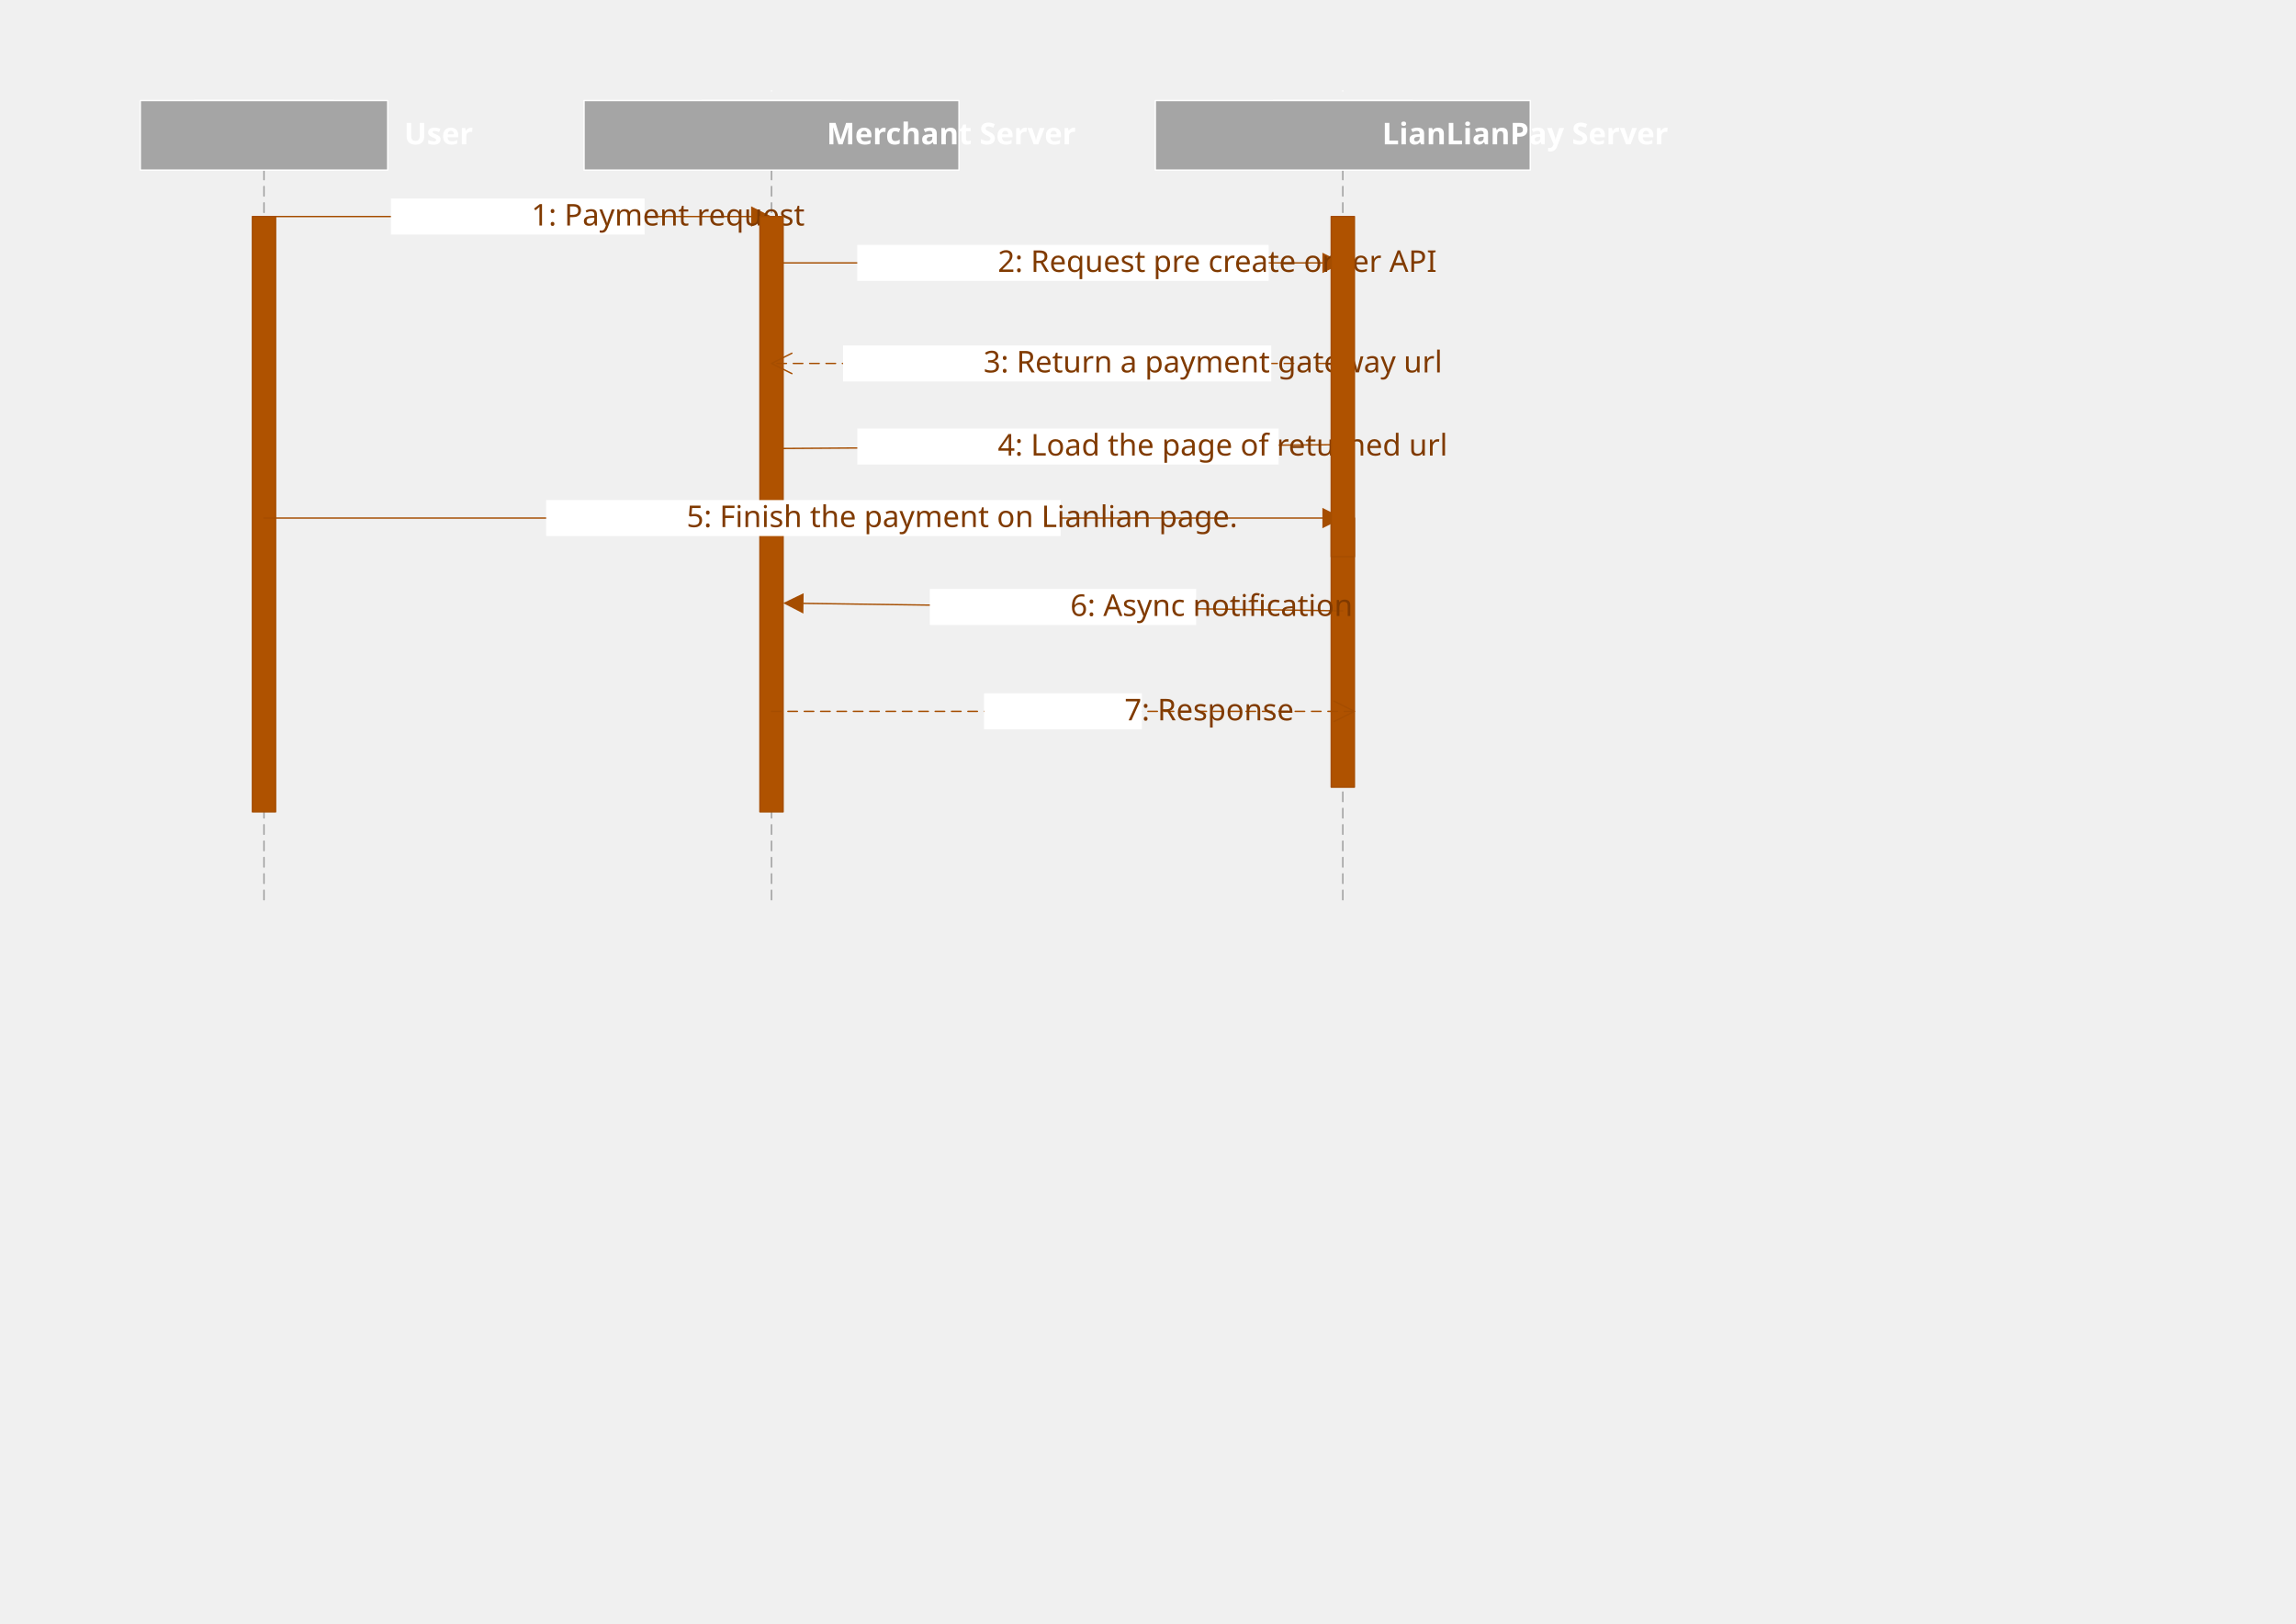
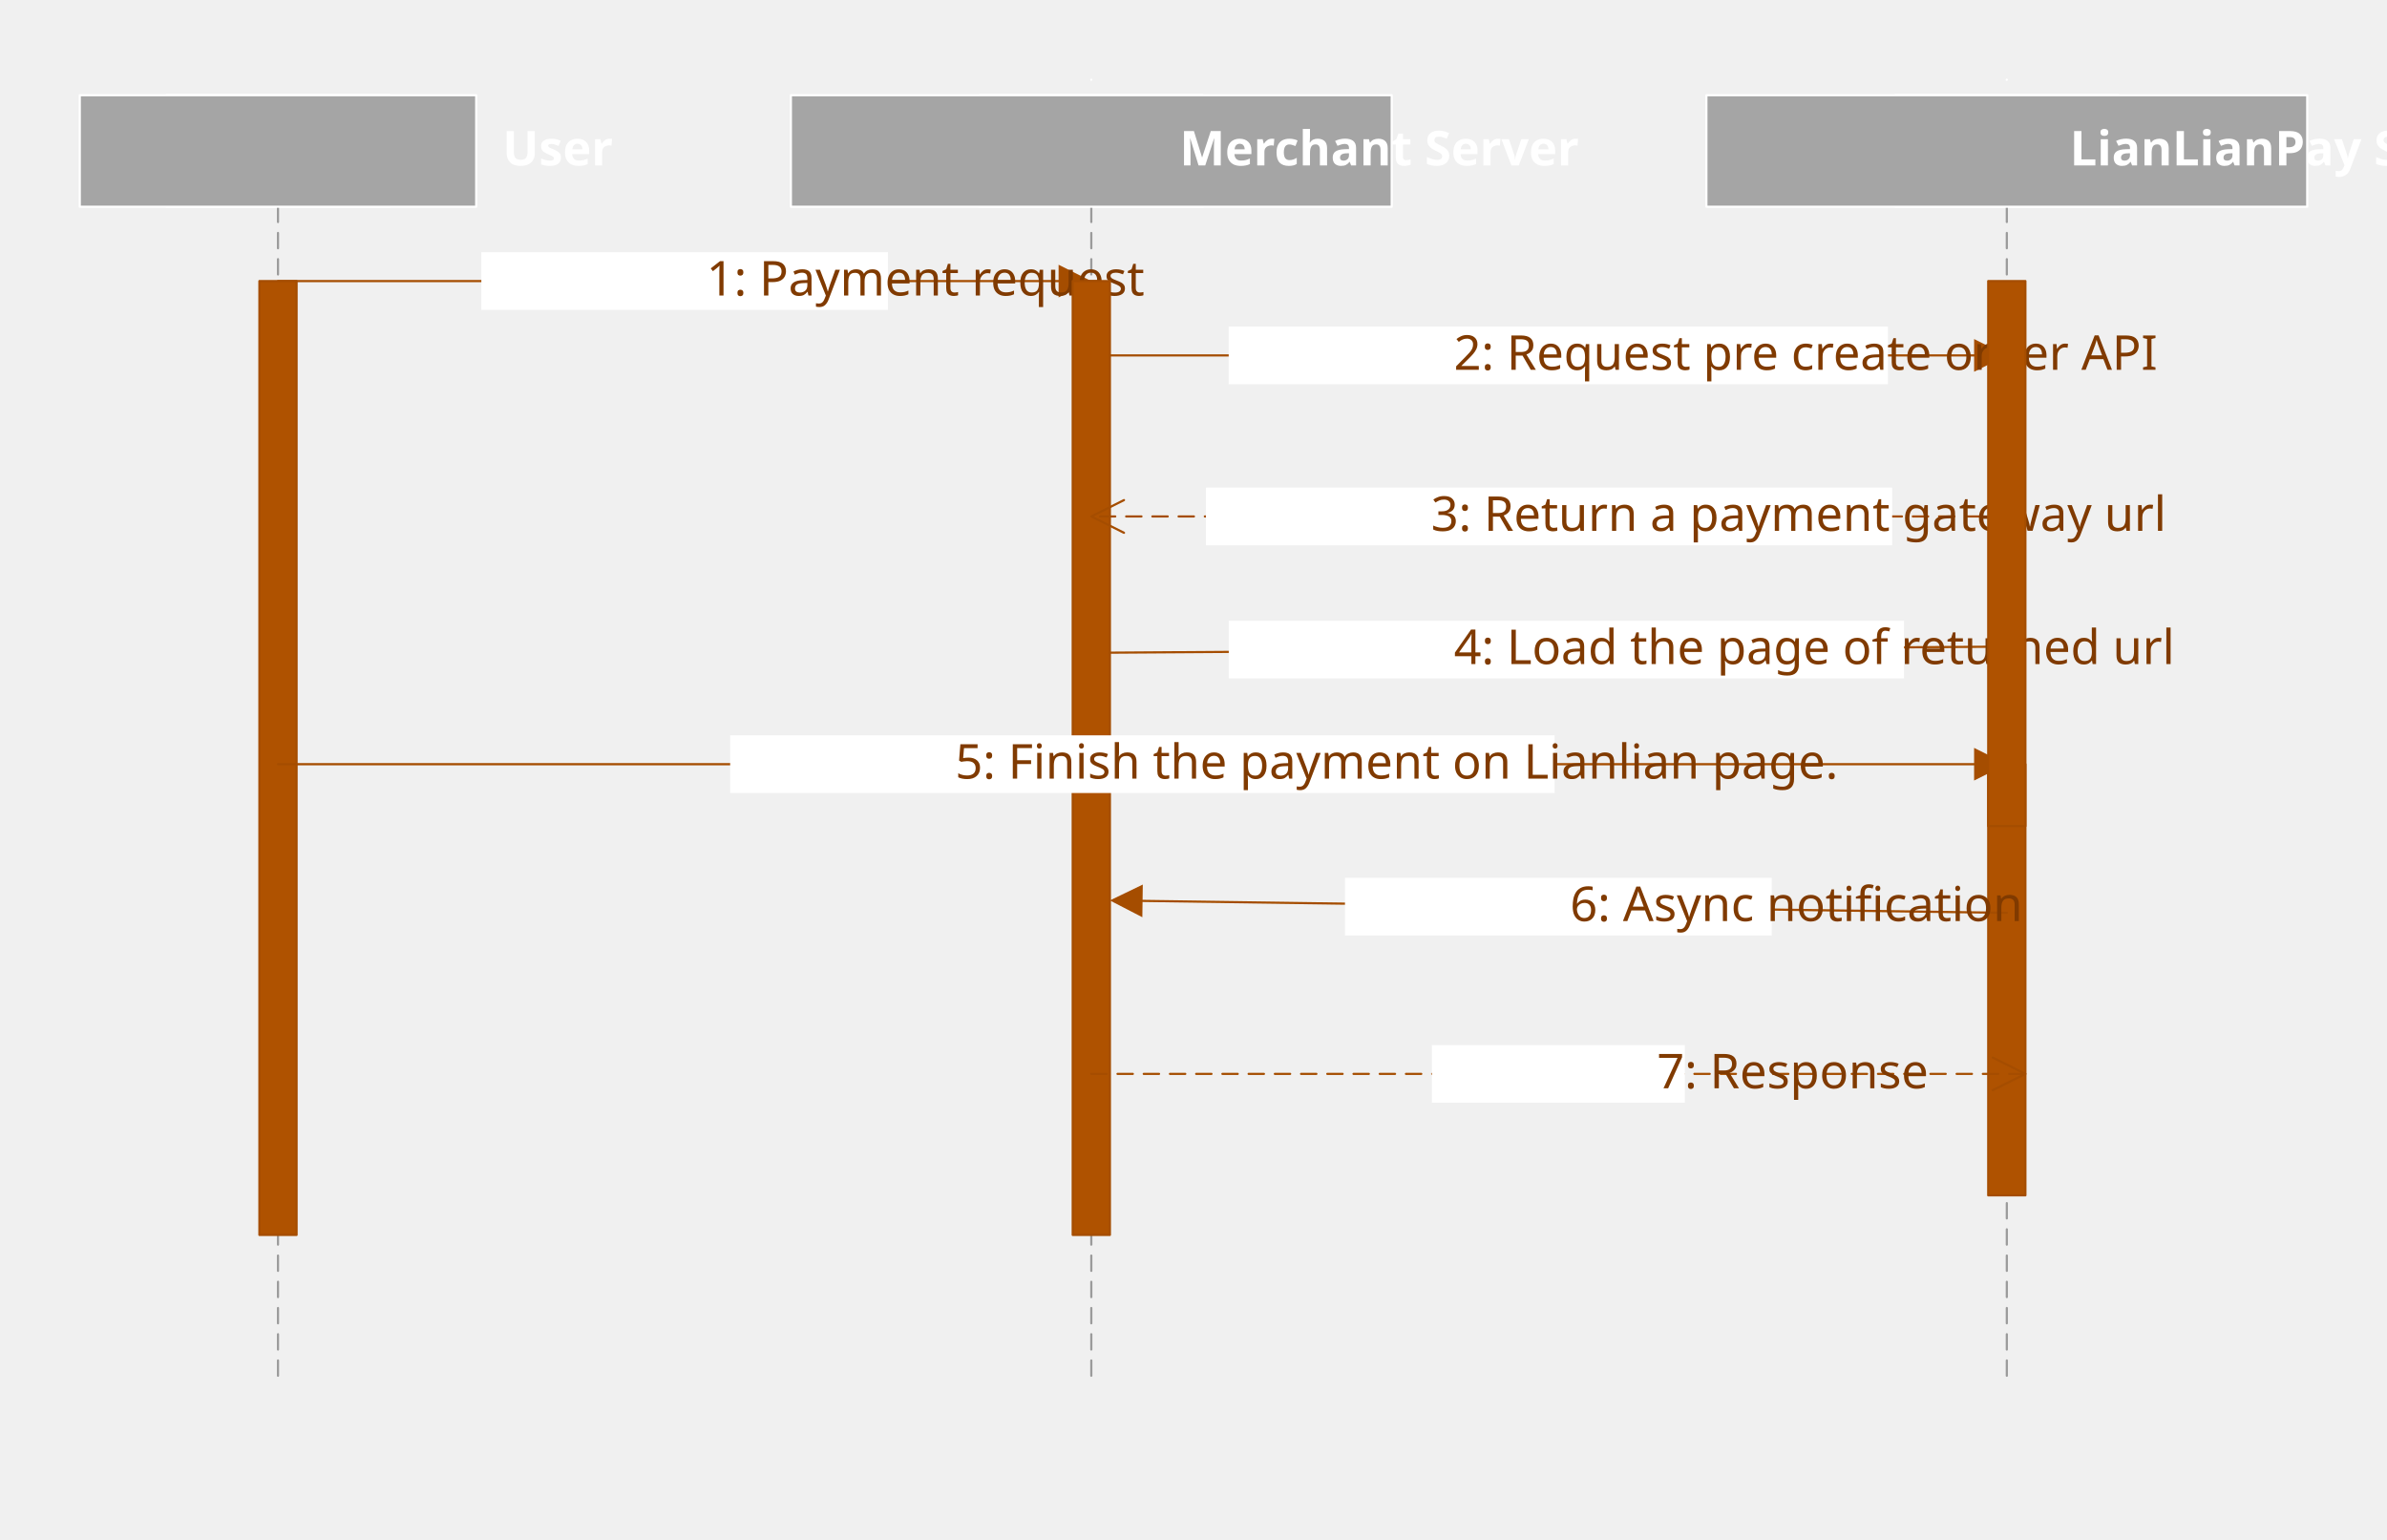
- <svg xmlns="http://www.w3.org/2000/svg" xmlns:ns1="http://schemas.microsoft.com/visio/2003/SVGExtensions/" xmlns:xlink="http://www.w3.org/1999/xlink" width="11.693in" height="8.268in" viewBox="0 0 841.89 595.276" xml:space="preserve" color-interpolation-filters="sRGB" class="st11">
+ <svg xmlns="http://www.w3.org/2000/svg" xmlns:ns1="http://schemas.microsoft.com/visio/2003/SVGExtensions/" xmlns:xlink="http://www.w3.org/1999/xlink" width="7.586in" height="4.892in" viewBox="0 0 546.169 352.212" xml:space="preserve" color-interpolation-filters="sRGB" class="st11">
  <ns1:documentProperties ns1:langID="2052" ns1:metric="true" ns1:viewMarkup="false">
    <ns1:userDefs>
      <ns1:ud ns1:nameU="msvNoAutoConnect" ns1:prompt="" ns1:val="VT0(1):26" />
    </ns1:userDefs>
  </ns1:documentProperties>
  <style type="text/css">
	
		.st1 {fill:#a5a5a5;stroke:#ffffff;stroke-linecap:round;stroke-linejoin:round;stroke-width:0.5}
		.st2 {stroke:#9b9b9b;stroke-dasharray:3.5,2.5;stroke-linecap:round;stroke-linejoin:round;stroke-width:0.5}
		.st3 {fill:#ffffff;font-family:Segoe UI;font-size:0.917em;font-weight:bold}
		.st4 {marker-end:url(#mrkr4-43);stroke:#a54d00;stroke-linecap:round;stroke-linejoin:round;stroke-width:0.5}
		.st5 {fill:#a54d00;fill-opacity:1;stroke:#a54d00;stroke-opacity:1;stroke-width:0.134}
		.st6 {fill:#ffffff;stroke:none;stroke-linecap:butt;stroke-width:7.2}
		.st7 {fill:#803a00;font-family:Segoe UI;font-size:0.917em}
		.st8 {fill:#af5200;stroke:#a54d00;stroke-linecap:round;stroke-linejoin:round;stroke-width:0.5}
		.st9 {marker-end:url(#mrkr3-62);stroke:#a54d00;stroke-dasharray:3.5,2.5;stroke-linecap:round;stroke-linejoin:round;stroke-width:0.5}
		.st10 {fill:#ffffff;stroke:none;stroke-linecap:butt}
		.st11 {fill:none;fill-rule:evenodd;font-size:12px;overflow:visible;stroke-linecap:square;stroke-miterlimit:3}
	
	</style>
  <defs id="Markers">
    <g id="lend4">
      <path d="M 2 1 L 0 0 L 2 -1 L 2 1 " style="stroke:none" />
    </g>
    <marker id="mrkr4-43" class="st5" ns1:arrowType="4" ns1:arrowSize="3" ns1:setback="14.96" refX="-14.96" orient="auto" markerUnits="strokeWidth" overflow="visible">
      <use xlink:href="#lend4" transform="scale(-7.48,-7.48) " />
    </marker>
    <g id="lend3">
      <path d="M 2 1 L 0 0 L 2 -1 " style="stroke-linecap:round;stroke-linejoin:round;fill:none" />
    </g>
    <marker id="mrkr3-62" class="st5" ns1:arrowType="3" ns1:arrowSize="3" orient="auto" markerUnits="strokeWidth" overflow="visible">
      <use xlink:href="#lend3" transform="scale(-7.48,-7.48) " />
    </marker>
  </defs>
  <g ns1:mID="6" ns1:index="1" ns1:groupContext="foregroundPage">
    <ns1:userDefs>
      <ns1:ud ns1:nameU="msvThemeOrder" ns1:val="VT0(0):26" />
    </ns1:userDefs>
    <ns1:pageProperties ns1:drawingScale="0.0393701" ns1:pageScale="0.0393701" ns1:drawingUnits="24" ns1:shadowOffsetX="8.50394" ns1:shadowOffsetY="-8.50394" />
    <ns1:layer ns1:name="连接线" ns1:index="0" />
-     <g id="group38-1" transform="translate(51.4488,-532.913)" ns1:mID="38" ns1:groupContext="group">
+     <g id="group38-1" transform="translate(18.25,-304.907)" ns1:mID="38" ns1:groupContext="group">
      <ns1:userDefs>
        <ns1:ud ns1:nameU="visVersion" ns1:prompt="" ns1:val="VT0(15):26" />
        <ns1:ud ns1:nameU="ShowActor" ns1:prompt="" ns1:val="VT0(1):5" />
        <ns1:ud ns1:nameU="ShowDestruction" ns1:prompt="" ns1:val="VT0(0):5" />
      </ns1:userDefs>
      <g id="shape39-2" ns1:mID="39" ns1:groupContext="shape" transform="translate(19.8425,0)">
-         <rect x="0" y="569.764" width="51.024" height="25.512" class="st1" />
+         <rect x="0" y="326.7" width="51.024" height="25.512" class="st1" />
      </g>
      <g id="shape41-4" ns1:mID="41" ns1:groupContext="shape" transform="translate(30.2362,286.907)">
				</g>
-       <g id="shape42-6" ns1:mID="42" ns1:groupContext="shape" transform="translate(640.63,595.276) rotate(90)">
-         <path d="M0 595.28 L269.29 595.28" class="st2" />
+       <g id="shape42-6" ns1:mID="42" ns1:groupContext="shape" transform="translate(397.566,352.212) rotate(90)">
+         <path d="M0 352.21 L269.29 352.21" class="st2" />
      </g>
      <g id="shape38-9" ns1:mID="38" ns1:groupContext="groupContent">
        <ns1:textBlock ns1:margins="rect(4,4,4,4)" ns1:tabSpace="42.5197" />
-         <ns1:textRect cx="45.354" cy="582.52" width="90.71" height="25.512" />
-         <rect x="0" y="569.764" width="90.709" height="25.512" class="st1" />
-         <text x="33.79" y="585.82" class="st3" ns1:langID="2052">
+         <ns1:textRect cx="45.354" cy="339.456" width="90.71" height="25.512" />
+         <rect x="0" y="326.7" width="90.709" height="25.512" class="st1" />
+         <text x="33.79" y="342.76" class="st3" ns1:langID="2052">
          <ns1:paragraph ns1:horizAlign="1" />
          <ns1:tabList />User</text>
      </g>
    </g>
-     <g id="group43-12" transform="translate(214.157,-532.913)" ns1:mID="43" ns1:groupContext="group">
+     <g id="group43-12" transform="translate(180.959,-304.907)" ns1:mID="43" ns1:groupContext="group">
      <ns1:userDefs>
        <ns1:ud ns1:nameU="visVersion" ns1:prompt="" ns1:val="VT0(15):26" />
        <ns1:ud ns1:nameU="ShowActor" ns1:prompt="" ns1:val="VT0(0):5" />
        <ns1:ud ns1:nameU="ShowDestruction" ns1:prompt="" ns1:val="VT0(0):5" />
      </ns1:userDefs>
      <g id="shape44-13" ns1:mID="44" ns1:groupContext="shape" transform="translate(43.2283,0)">
-         <rect x="0" y="569.764" width="51.024" height="25.512" class="st1" />
+         <rect x="0" y="326.7" width="51.024" height="25.512" class="st1" />
      </g>
      <g id="shape45-15" ns1:mID="45" ns1:groupContext="shape" transform="translate(60.2362,-29.0551)">
-         <path d="M8.5 595.28 a0 0 0 1 1 0 0 a0 0 0 1 1 0 0 Z" class="st1" />
+         <path d="M8.5 352.21 a0 0 0 1 1 0 0 a0 0 0 1 1 0 0 Z" class="st1" />
      </g>
      <g id="shape46-17" ns1:mID="46" ns1:groupContext="shape" transform="translate(45.8268,286.907)">
				</g>
-       <g id="shape47-19" ns1:mID="47" ns1:groupContext="shape" transform="translate(664.016,595.276) rotate(90)">
-         <path d="M0 595.28 L269.29 595.28" class="st2" />
+       <g id="shape47-19" ns1:mID="47" ns1:groupContext="shape" transform="translate(420.952,352.212) rotate(90)">
+         <path d="M0 352.21 L269.29 352.21" class="st2" />
      </g>
      <g id="shape43-22" ns1:mID="43" ns1:groupContext="groupContent">
        <ns1:textBlock ns1:margins="rect(4,4,4,4)" ns1:tabSpace="42.5197" />
-         <ns1:textRect cx="68.74" cy="582.52" width="137.49" height="25.512" />
-         <rect x="0" y="569.764" width="137.48" height="25.512" class="st1" />
-         <text x="26.02" y="585.82" class="st3" ns1:langID="2052">
+         <ns1:textRect cx="68.74" cy="339.456" width="137.49" height="25.512" />
+         <rect x="0" y="326.7" width="137.48" height="25.512" class="st1" />
+         <text x="26.02" y="342.76" class="st3" ns1:langID="2052">
          <ns1:paragraph ns1:horizAlign="1" />
          <ns1:tabList />Merchant Server  </text>
      </g>
    </g>
-     <g id="group54-25" transform="translate(423.638,-532.913)" ns1:mID="54" ns1:groupContext="group">
+     <g id="group54-25" transform="translate(390.439,-304.907)" ns1:mID="54" ns1:groupContext="group">
      <ns1:userDefs>
        <ns1:ud ns1:nameU="visVersion" ns1:prompt="" ns1:val="VT0(15):26" />
        <ns1:ud ns1:nameU="ShowActor" ns1:prompt="" ns1:val="VT0(0):5" />
        <ns1:ud ns1:nameU="ShowDestruction" ns1:prompt="" ns1:val="VT0(0):5" />
      </ns1:userDefs>
      <g id="shape55-26" ns1:mID="55" ns1:groupContext="shape" transform="translate(43.2283,0)">
-         <rect x="0" y="569.764" width="51.024" height="25.512" class="st1" />
+         <rect x="0" y="326.7" width="51.024" height="25.512" class="st1" />
      </g>
      <g id="shape56-28" ns1:mID="56" ns1:groupContext="shape" transform="translate(60.2362,-29.0551)">
-         <path d="M8.5 595.28 a0 0 0 1 1 0 0 a0 0 0 1 1 0 0 Z" class="st1" />
+         <path d="M8.5 352.21 a0 0 0 1 1 0 0 a0 0 0 1 1 0 0 Z" class="st1" />
      </g>
      <g id="shape57-30" ns1:mID="57" ns1:groupContext="shape" transform="translate(45.8268,286.907)">
				</g>
-       <g id="shape58-32" ns1:mID="58" ns1:groupContext="shape" transform="translate(664.016,595.276) rotate(90)">
-         <path d="M0 595.28 L269.29 595.28" class="st2" />
+       <g id="shape58-32" ns1:mID="58" ns1:groupContext="shape" transform="translate(420.952,352.212) rotate(90)">
+         <path d="M0 352.21 L269.29 352.21" class="st2" />
      </g>
      <g id="shape54-35" ns1:mID="54" ns1:groupContext="groupContent">
        <ns1:textBlock ns1:margins="rect(4,4,4,4)" ns1:tabSpace="42.5197" />
-         <ns1:textRect cx="68.74" cy="582.52" width="137.49" height="25.512" />
-         <rect x="0" y="569.764" width="137.48" height="25.512" class="st1" />
-         <text x="20.21" y="585.82" class="st3" ns1:langID="2052">
+         <ns1:textRect cx="68.74" cy="339.456" width="137.49" height="25.512" />
+         <rect x="0" y="326.7" width="137.48" height="25.512" class="st1" />
+         <text x="20.21" y="342.76" class="st3" ns1:langID="2052">
          <ns1:paragraph ns1:horizAlign="1" />
          <ns1:tabList />LianLianPay Server</text>
      </g>
    </g>
-     <g id="shape64-38" ns1:mID="64" ns1:groupContext="shape" ns1:layerMember="0" transform="translate(96.8031,-508.819)">
-       <ns1:userDefs>
-         <ns1:ud ns1:nameU="IsReturn" ns1:prompt="" ns1:val="VT0(0):5" />
-         <ns1:ud ns1:nameU="IsAsync" ns1:prompt="" ns1:val="VT0(0):26" />
-         <ns1:ud ns1:nameU="IsSelfMessage" ns1:prompt="" ns1:val="VT0(0):5" />
-         <ns1:ud ns1:nameU="visVersion" ns1:prompt="" ns1:val="VT0(15):26" />
-       </ns1:userDefs>
-       <ns1:textBlock ns1:margins="rect(4,4,4,4)" ns1:tabSpace="42.5197" />
-       <ns1:textRect cx="93.047" cy="588.189" width="104.05" height="21.204" />
-       <path d="M0 588.19 L178.61 588.19" class="st4" />
-       <rect ns1:rectContext="textBkgnd" x="46.533" y="581.589" width="93.028" height="13.2" class="st6" />
-       <text x="46.53" y="591.49" class="st7" ns1:langID="2052">
+     <g id="shape64-38" ns1:mID="64" ns1:groupContext="shape" ns1:layerMember="0" transform="translate(63.6043,-280.812)">
+       <ns1:userDefs>
+         <ns1:ud ns1:nameU="IsReturn" ns1:prompt="" ns1:val="VT0(0):5" />
+         <ns1:ud ns1:nameU="IsAsync" ns1:prompt="" ns1:val="VT0(0):26" />
+         <ns1:ud ns1:nameU="IsSelfMessage" ns1:prompt="" ns1:val="VT0(0):5" />
+         <ns1:ud ns1:nameU="visVersion" ns1:prompt="" ns1:val="VT0(15):26" />
+       </ns1:userDefs>
+       <ns1:textBlock ns1:margins="rect(4,4,4,4)" ns1:tabSpace="42.5197" />
+       <ns1:textRect cx="93.047" cy="345.125" width="104.05" height="21.204" />
+       <path d="M0 345.13 L178.61 345.13" class="st4" />
+       <rect ns1:rectContext="textBkgnd" x="46.533" y="338.525" width="93.028" height="13.2" class="st6" />
+       <text x="46.53" y="348.43" class="st7" ns1:langID="2052">
        <ns1:paragraph ns1:horizAlign="1" />
        <ns1:tabList />1: Payment request</text>
    </g>
-     <g id="shape65-46" ns1:mID="65" ns1:groupContext="shape" transform="translate(-494.22,297.638) rotate(-90)">
-       <ns1:userDefs>
-         <ns1:ud ns1:nameU="visVersion" ns1:prompt="" ns1:val="VT0(15):26" />
-       </ns1:userDefs>
-       <rect x="0" y="586.772" width="218.268" height="8.504" class="st8" />
-     </g>
-     <g id="shape66-48" ns1:mID="66" ns1:groupContext="shape" transform="translate(-308.126,297.638) rotate(-90)">
-       <ns1:userDefs>
-         <ns1:ud ns1:nameU="visVersion" ns1:prompt="" ns1:val="VT0(15):26" />
-       </ns1:userDefs>
-       <rect x="0" y="586.772" width="218.268" height="8.504" class="st8" />
-     </g>
-     <g id="shape67-50" ns1:mID="67" ns1:groupContext="shape" ns1:layerMember="0" transform="translate(287.15,-491.811)">
+     <g id="shape65-46" ns1:mID="65" ns1:groupContext="shape" transform="translate(-284.355,282.581) rotate(-90)">
+       <ns1:userDefs>
+         <ns1:ud ns1:nameU="visVersion" ns1:prompt="" ns1:val="VT0(15):26" />
+       </ns1:userDefs>
+       <rect x="0" y="343.708" width="218.268" height="8.504" class="st8" />
+     </g>
+     <g id="shape66-48" ns1:mID="66" ns1:groupContext="shape" transform="translate(-98.261,282.581) rotate(-90)">
+       <ns1:userDefs>
+         <ns1:ud ns1:nameU="visVersion" ns1:prompt="" ns1:val="VT0(15):26" />
+       </ns1:userDefs>
+       <rect x="0" y="343.708" width="218.268" height="8.504" class="st8" />
+     </g>
+     <g id="shape67-50" ns1:mID="67" ns1:groupContext="shape" ns1:layerMember="0" transform="translate(253.951,-263.804)">
      <ns1:userDefs>
        <ns1:ud ns1:nameU="IsReturn" ns1:prompt="" ns1:val="VT0(0):5" />
        <ns1:ud ns1:nameU="IsAsync" ns1:prompt="" ns1:val="VT0(0):26" />
        <ns1:ud ns1:nameU="IsSelfMessage" ns1:prompt="" ns1:val="VT0(1):5" />
        <ns1:ud ns1:nameU="visVersion" ns1:prompt="" ns1:val="VT0(15):26" />
        <ns1:ud ns1:nameU="IsSelfMessage" ns1:prompt="" ns1:val="VT0(0):5" />
      </ns1:userDefs>
      <ns1:textBlock ns1:margins="rect(4,4,4,4)" ns1:tabSpace="42.5197" />
-       <ns1:textRect cx="102.614" cy="588.189" width="161.87" height="21.204" />
-       <path d="M0 588.19 L197.75 588.19" class="st4" />
-       <rect ns1:rectContext="textBkgnd" x="27.19" y="581.589" width="150.849" height="13.2" class="st6" />
-       <text x="27.19" y="591.49" class="st7" ns1:langID="2052">
+       <ns1:textRect cx="102.614" cy="345.125" width="161.87" height="21.204" />
+       <path d="M0 345.13 L197.75 345.13" class="st4" />
+       <rect ns1:rectContext="textBkgnd" x="27.19" y="338.525" width="150.849" height="13.2" class="st6" />
+       <text x="27.19" y="348.43" class="st7" ns1:langID="2052">
        <ns1:paragraph ns1:horizAlign="1" />
        <ns1:tabList />2: Request pre create order API</text>
    </g>
-     <g id="shape68-57" ns1:mID="68" ns1:groupContext="shape" ns1:layerMember="0" transform="translate(492.378,-454.961)">
+     <g id="shape68-57" ns1:mID="68" ns1:groupContext="shape" ns1:layerMember="0" transform="translate(459.179,-226.954)">
      <ns1:userDefs>
        <ns1:ud ns1:nameU="IsReturn" ns1:prompt="" ns1:val="VT0(1):5" />
        <ns1:ud ns1:nameU="IsAsync" ns1:prompt="" ns1:val="VT0(0):26" />
        <ns1:ud ns1:nameU="IsSelfMessage" ns1:prompt="" ns1:val="VT0(0):5" />
        <ns1:ud ns1:nameU="visVersion" ns1:prompt="" ns1:val="VT0(15):26" />
      </ns1:userDefs>
      <ns1:textBlock ns1:margins="rect(4,4,4,4)" ns1:tabSpace="42.5197" />
-       <ns1:textRect cx="-104.74" cy="588.189" width="168.04" height="21.204" />
-       <path d="M0 588.19 L-209.48 588.19" class="st9" />
-       <rect ns1:rectContext="textBkgnd" x="-183.248" y="581.589" width="157.015" height="13.2" class="st10" />
-       <text x="-183.25" y="591.49" class="st7" ns1:langID="2052">
+       <ns1:textRect cx="-104.74" cy="345.125" width="168.04" height="21.204" />
+       <path d="M0 345.13 L-209.48 345.13" class="st9" />
+       <rect ns1:rectContext="textBkgnd" x="-183.248" y="338.525" width="157.015" height="13.2" class="st6" />
+       <text x="-183.25" y="348.43" class="st7" ns1:langID="2052">
        <ns1:paragraph ns1:horizAlign="1" />
        <ns1:tabList />3: Return a payment gateway url</text>
    </g>
-     <g id="shape69-65" ns1:mID="69" ns1:groupContext="shape" ns1:layerMember="0" transform="translate(287.15,-424.488)">
-       <ns1:userDefs>
-         <ns1:ud ns1:nameU="IsReturn" ns1:prompt="" ns1:val="VT0(0):5" />
-         <ns1:ud ns1:nameU="IsAsync" ns1:prompt="" ns1:val="VT0(0):26" />
-         <ns1:ud ns1:nameU="IsSelfMessage" ns1:prompt="" ns1:val="VT0(0):5" />
-         <ns1:ud ns1:nameU="visVersion" ns1:prompt="" ns1:val="VT0(15):26" />
-       </ns1:userDefs>
-       <ns1:textBlock ns1:margins="rect(4,4,4,4)" ns1:tabSpace="42.5197" />
-       <ns1:textRect cx="104.457" cy="588.189" width="168.54" height="21.204" />
-       <path d="M0 588.9 L201.43 587.53" class="st4" />
-       <rect ns1:rectContext="textBkgnd" x="27.206" y="581.589" width="154.501" height="13.2" class="st10" />
-       <text x="27.21" y="591.49" class="st7" ns1:langID="2052">
+     <g id="shape69-65" ns1:mID="69" ns1:groupContext="shape" ns1:layerMember="0" transform="translate(253.951,-196.481)">
+       <ns1:userDefs>
+         <ns1:ud ns1:nameU="IsReturn" ns1:prompt="" ns1:val="VT0(0):5" />
+         <ns1:ud ns1:nameU="IsAsync" ns1:prompt="" ns1:val="VT0(0):26" />
+         <ns1:ud ns1:nameU="IsSelfMessage" ns1:prompt="" ns1:val="VT0(0):5" />
+         <ns1:ud ns1:nameU="visVersion" ns1:prompt="" ns1:val="VT0(15):26" />
+       </ns1:userDefs>
+       <ns1:textBlock ns1:margins="rect(4,4,4,4)" ns1:tabSpace="42.5197" />
+       <ns1:textRect cx="104.457" cy="345.125" width="168.54" height="21.204" />
+       <path d="M0 345.83 L201.43 344.47" class="st4" />
+       <rect ns1:rectContext="textBkgnd" x="27.206" y="338.525" width="154.501" height="13.2" class="st6" />
+       <text x="27.21" y="348.43" class="st7" ns1:langID="2052">
        <ns1:paragraph ns1:horizAlign="1" />
        <ns1:tabList />4: Load the page of returned url  </text>
    </g>
-     <g id="shape70-72" ns1:mID="70" ns1:groupContext="shape" transform="translate(-98.6457,288.58) rotate(-90)">
-       <ns1:userDefs>
-         <ns1:ud ns1:nameU="visVersion" ns1:prompt="" ns1:val="VT0(15):26" />
-       </ns1:userDefs>
-       <rect x="0" y="586.772" width="98.659" height="8.504" class="st8" />
-     </g>
-     <g id="shape71-74" ns1:mID="71" ns1:groupContext="shape" ns1:layerMember="0" transform="translate(96.8031,-398.268)">
-       <ns1:userDefs>
-         <ns1:ud ns1:nameU="IsReturn" ns1:prompt="" ns1:val="VT0(0):5" />
-         <ns1:ud ns1:nameU="IsAsync" ns1:prompt="" ns1:val="VT0(0):26" />
-         <ns1:ud ns1:nameU="IsSelfMessage" ns1:prompt="" ns1:val="VT0(0):5" />
-         <ns1:ud ns1:nameU="visVersion" ns1:prompt="" ns1:val="VT0(15):26" />
-       </ns1:userDefs>
-       <ns1:textBlock ns1:margins="rect(4,4,4,4)" ns1:tabSpace="42.5197" />
-       <ns1:textRect cx="197.787" cy="588.189" width="199.67" height="21.204" />
-       <path d="M0 588.19 L388.09 588.19" class="st4" />
-       <rect ns1:rectContext="textBkgnd" x="103.465" y="581.589" width="188.646" height="13.2" class="st6" />
-       <text x="103.46" y="591.49" class="st7" ns1:langID="2052">
+     <g id="shape70-72" ns1:mID="70" ns1:groupContext="shape" transform="translate(111.219,273.523) rotate(-90)">
+       <ns1:userDefs>
+         <ns1:ud ns1:nameU="visVersion" ns1:prompt="" ns1:val="VT0(15):26" />
+       </ns1:userDefs>
+       <rect x="0" y="343.708" width="98.659" height="8.504" class="st8" />
+     </g>
+     <g id="shape71-74" ns1:mID="71" ns1:groupContext="shape" ns1:layerMember="0" transform="translate(63.6043,-170.261)">
+       <ns1:userDefs>
+         <ns1:ud ns1:nameU="IsReturn" ns1:prompt="" ns1:val="VT0(0):5" />
+         <ns1:ud ns1:nameU="IsAsync" ns1:prompt="" ns1:val="VT0(0):26" />
+         <ns1:ud ns1:nameU="IsSelfMessage" ns1:prompt="" ns1:val="VT0(0):5" />
+         <ns1:ud ns1:nameU="visVersion" ns1:prompt="" ns1:val="VT0(15):26" />
+       </ns1:userDefs>
+       <ns1:textBlock ns1:margins="rect(4,4,4,4)" ns1:tabSpace="42.5197" />
+       <ns1:textRect cx="197.787" cy="345.125" width="199.67" height="21.204" />
+       <path d="M0 345.13 L388.09 345.13" class="st4" />
+       <rect ns1:rectContext="textBkgnd" x="103.465" y="338.525" width="188.646" height="13.2" class="st10" />
+       <text x="103.46" y="348.43" class="st7" ns1:langID="2052">
        <ns1:paragraph ns1:horizAlign="1" />
        <ns1:tabList />5: Finish the payment on Lianlian page.</text>
    </g>
-     <g id="shape72-81" ns1:mID="72" ns1:groupContext="shape" transform="translate(-98.6457,204.094) rotate(-90)">
-       <ns1:userDefs>
-         <ns1:ud ns1:nameU="visVersion" ns1:prompt="" ns1:val="VT0(15):26" />
-       </ns1:userDefs>
-       <rect x="0" y="586.772" width="124.724" height="8.504" class="st8" />
-     </g>
-     <g id="shape88-83" ns1:mID="88" ns1:groupContext="shape" ns1:layerMember="0" transform="translate(492.378,-365.669)">
-       <ns1:userDefs>
-         <ns1:ud ns1:nameU="IsReturn" ns1:prompt="" ns1:val="VT0(0):5" />
-         <ns1:ud ns1:nameU="IsAsync" ns1:prompt="" ns1:val="VT0(0):26" />
-         <ns1:ud ns1:nameU="IsSelfMessage" ns1:prompt="" ns1:val="VT0(0):5" />
-         <ns1:ud ns1:nameU="visVersion" ns1:prompt="" ns1:val="VT0(15):26" />
-       </ns1:userDefs>
-       <ns1:textBlock ns1:margins="rect(4,4,4,4)" ns1:tabSpace="42.5197" />
-       <ns1:textRect cx="-102.614" cy="588.189" width="108.66" height="21.204" />
-       <path d="M0 589.61 L-197.75 586.87" class="st4" />
-       <rect ns1:rectContext="textBkgnd" x="-151.435" y="581.589" width="97.643" height="13.2" class="st6" />
-       <text x="-151.44" y="591.49" class="st7" ns1:langID="2052">
+     <g id="shape72-81" ns1:mID="72" ns1:groupContext="shape" transform="translate(111.219,189.037) rotate(-90)">
+       <ns1:userDefs>
+         <ns1:ud ns1:nameU="visVersion" ns1:prompt="" ns1:val="VT0(15):26" />
+       </ns1:userDefs>
+       <rect x="0" y="343.708" width="124.724" height="8.504" class="st8" />
+     </g>
+     <g id="shape88-83" ns1:mID="88" ns1:groupContext="shape" ns1:layerMember="0" transform="translate(459.179,-137.663)">
+       <ns1:userDefs>
+         <ns1:ud ns1:nameU="IsReturn" ns1:prompt="" ns1:val="VT0(0):5" />
+         <ns1:ud ns1:nameU="IsAsync" ns1:prompt="" ns1:val="VT0(0):26" />
+         <ns1:ud ns1:nameU="IsSelfMessage" ns1:prompt="" ns1:val="VT0(0):5" />
+         <ns1:ud ns1:nameU="visVersion" ns1:prompt="" ns1:val="VT0(15):26" />
+       </ns1:userDefs>
+       <ns1:textBlock ns1:margins="rect(4,4,4,4)" ns1:tabSpace="42.5197" />
+       <ns1:textRect cx="-102.614" cy="345.125" width="108.66" height="21.204" />
+       <path d="M0 346.54 L-197.75 343.81" class="st4" />
+       <rect ns1:rectContext="textBkgnd" x="-151.435" y="338.525" width="97.643" height="13.2" class="st6" />
+       <text x="-151.44" y="348.43" class="st7" ns1:langID="2052">
        <ns1:paragraph ns1:horizAlign="1" />
        <ns1:tabList />6: Async notification</text>
    </g>
-     <g id="shape90-90" ns1:mID="90" ns1:groupContext="shape" ns1:layerMember="0" transform="translate(282.898,-327.402)">
+     <g id="shape90-90" ns1:mID="90" ns1:groupContext="shape" ns1:layerMember="0" transform="translate(249.699,-113.568)">
      <ns1:userDefs>
        <ns1:ud ns1:nameU="IsReturn" ns1:prompt="" ns1:val="VT0(1):5" />
        <ns1:ud ns1:nameU="IsAsync" ns1:prompt="" ns1:val="VT0(0):26" />
        <ns1:ud ns1:nameU="IsSelfMessage" ns1:prompt="" ns1:val="VT0(0):5" />
        <ns1:ud ns1:nameU="visVersion" ns1:prompt="" ns1:val="VT0(15):26" />
      </ns1:userDefs>
      <ns1:textBlock ns1:margins="rect(4,4,4,4)" ns1:tabSpace="42.5197" />
-       <ns1:textRect cx="106.866" cy="588.189" width="68.91" height="21.204" />
-       <path d="M0 588.19 L213.73 588.19" class="st9" />
-       <rect ns1:rectContext="textBkgnd" x="77.924" y="581.589" width="57.885" height="13.2" class="st10" />
-       <text x="77.92" y="591.49" class="st7" ns1:langID="2052">
+       <ns1:textRect cx="106.866" cy="359.298" width="68.91" height="21.204" />
+       <path d="M0 359.3 L213.73 359.3" class="st9" />
+       <rect ns1:rectContext="textBkgnd" x="77.924" y="352.699" width="57.885" height="13.2" class="st6" />
+       <text x="77.92" y="362.6" class="st7" ns1:langID="2052">
        <ns1:paragraph ns1:horizAlign="1" />
        <ns1:tabList />7: Response</text>
    </g>
  </g>
</svg>
